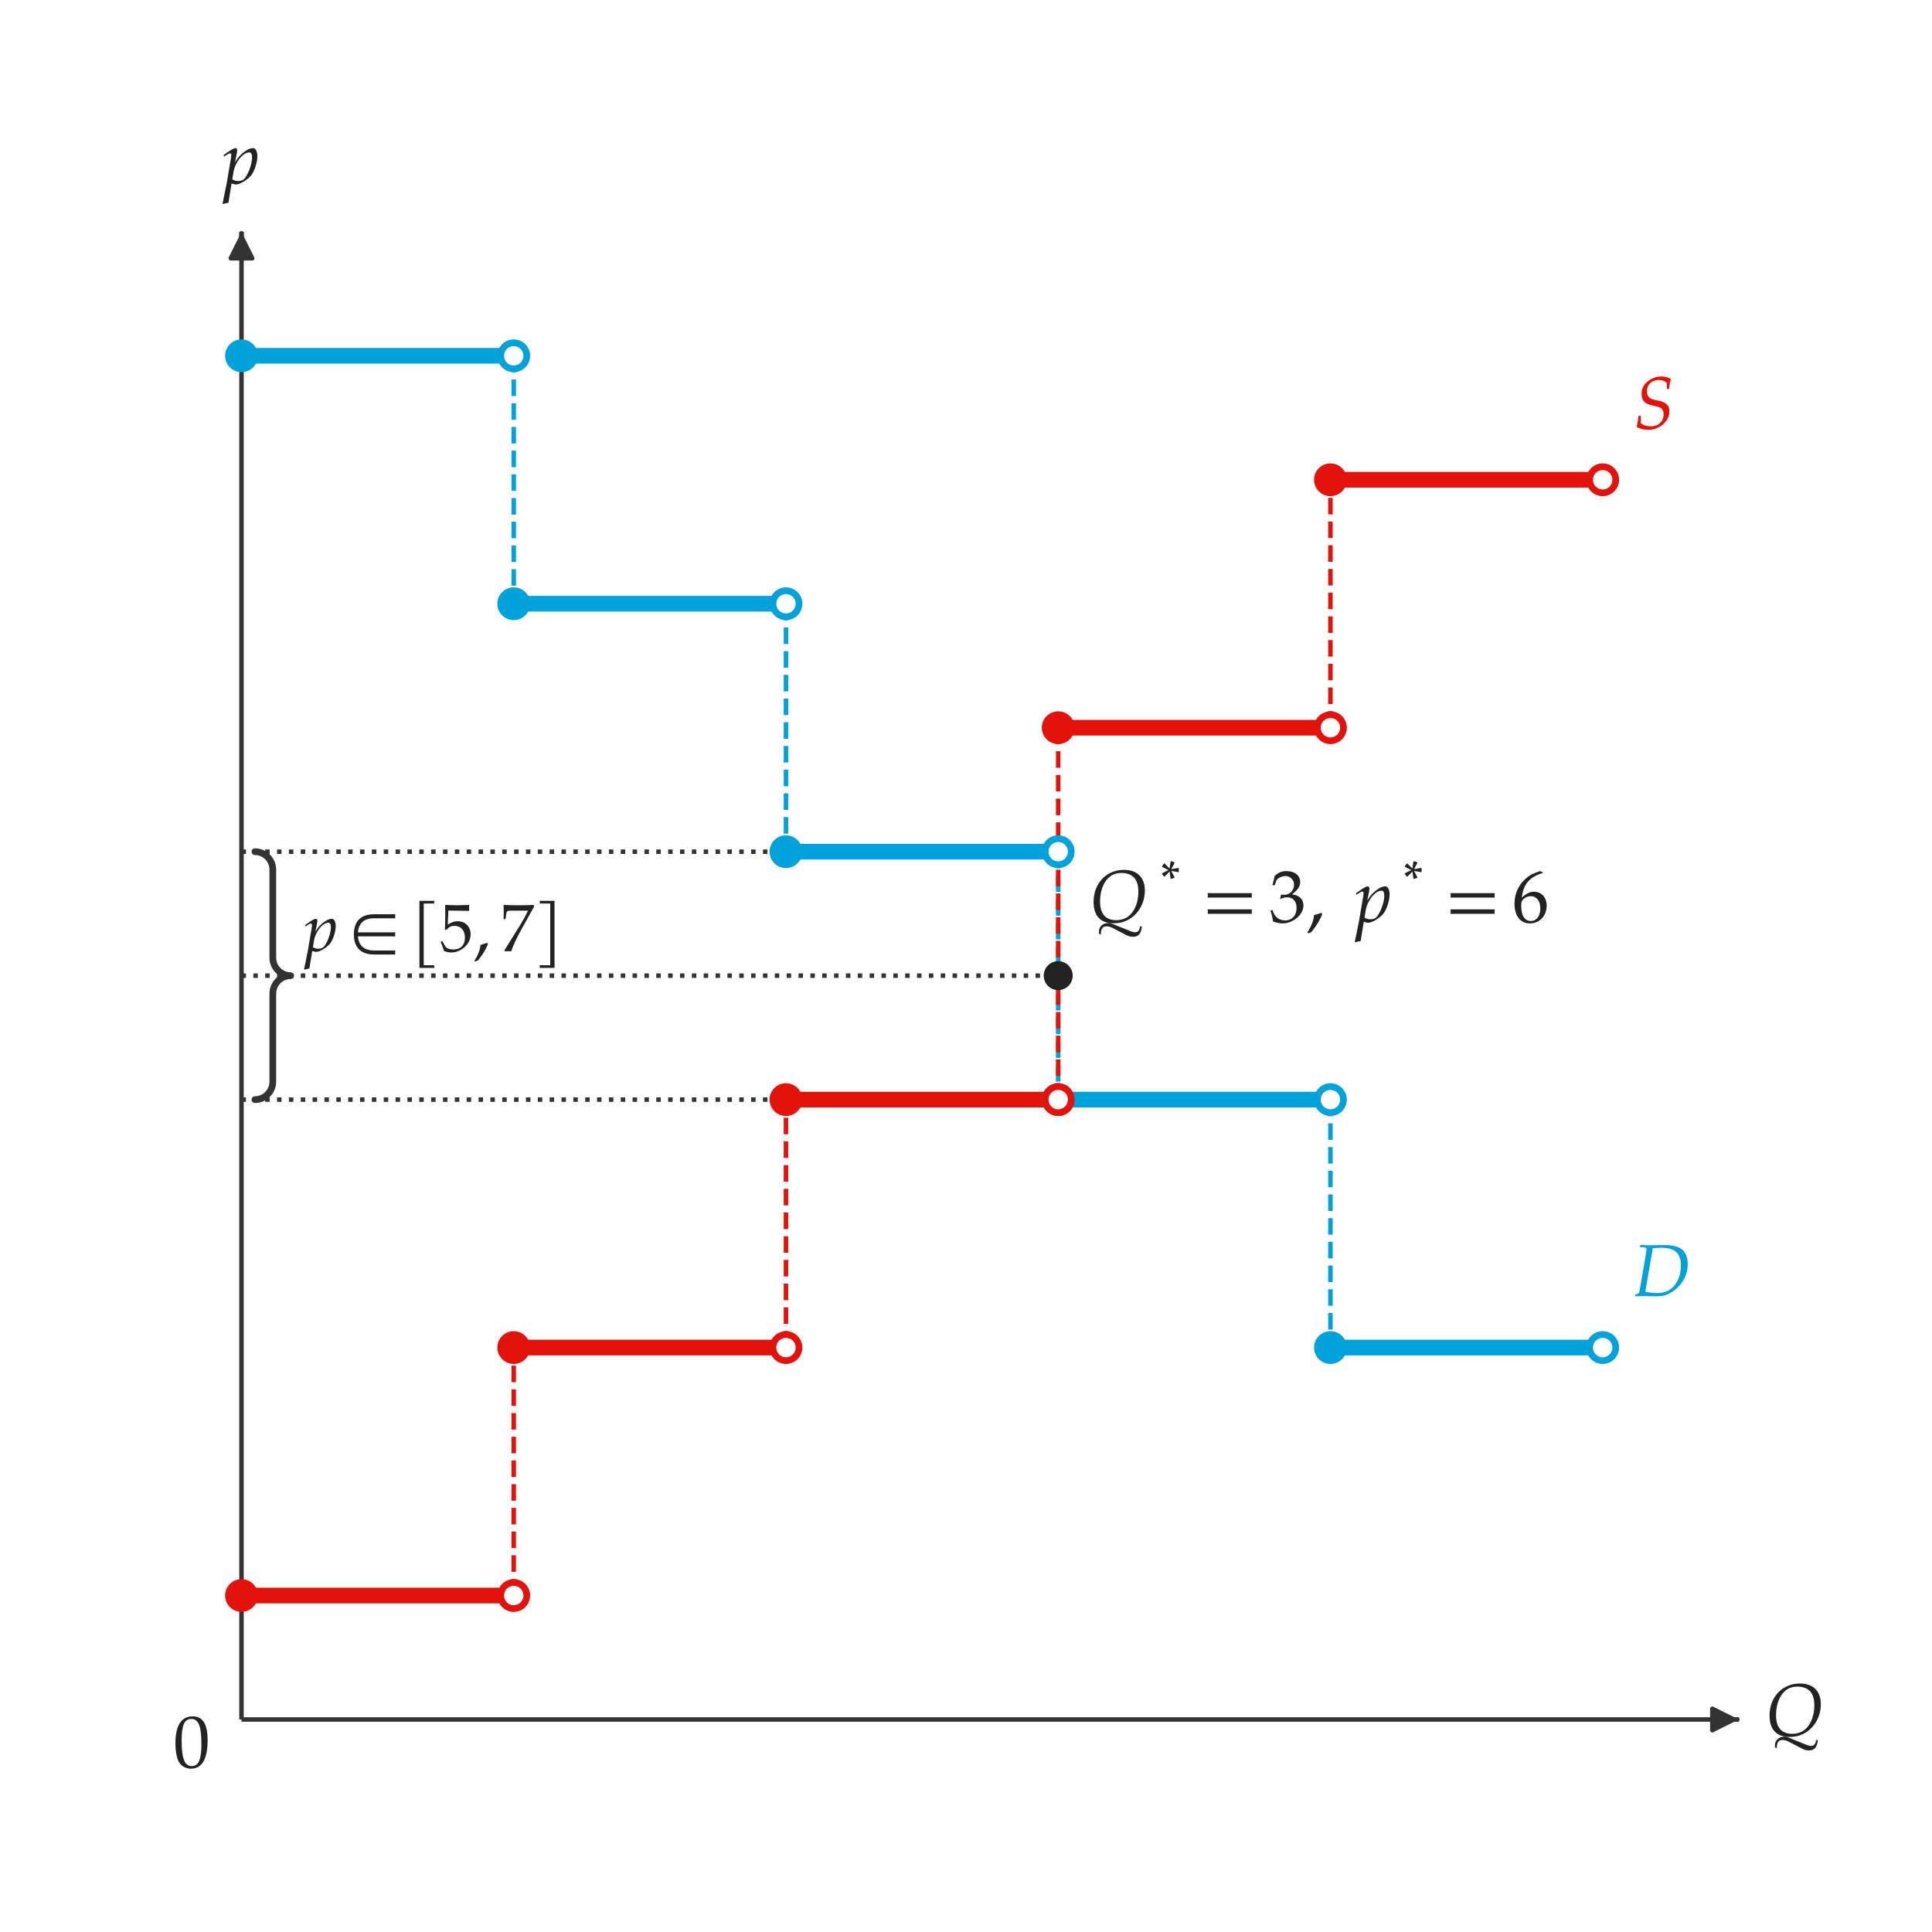
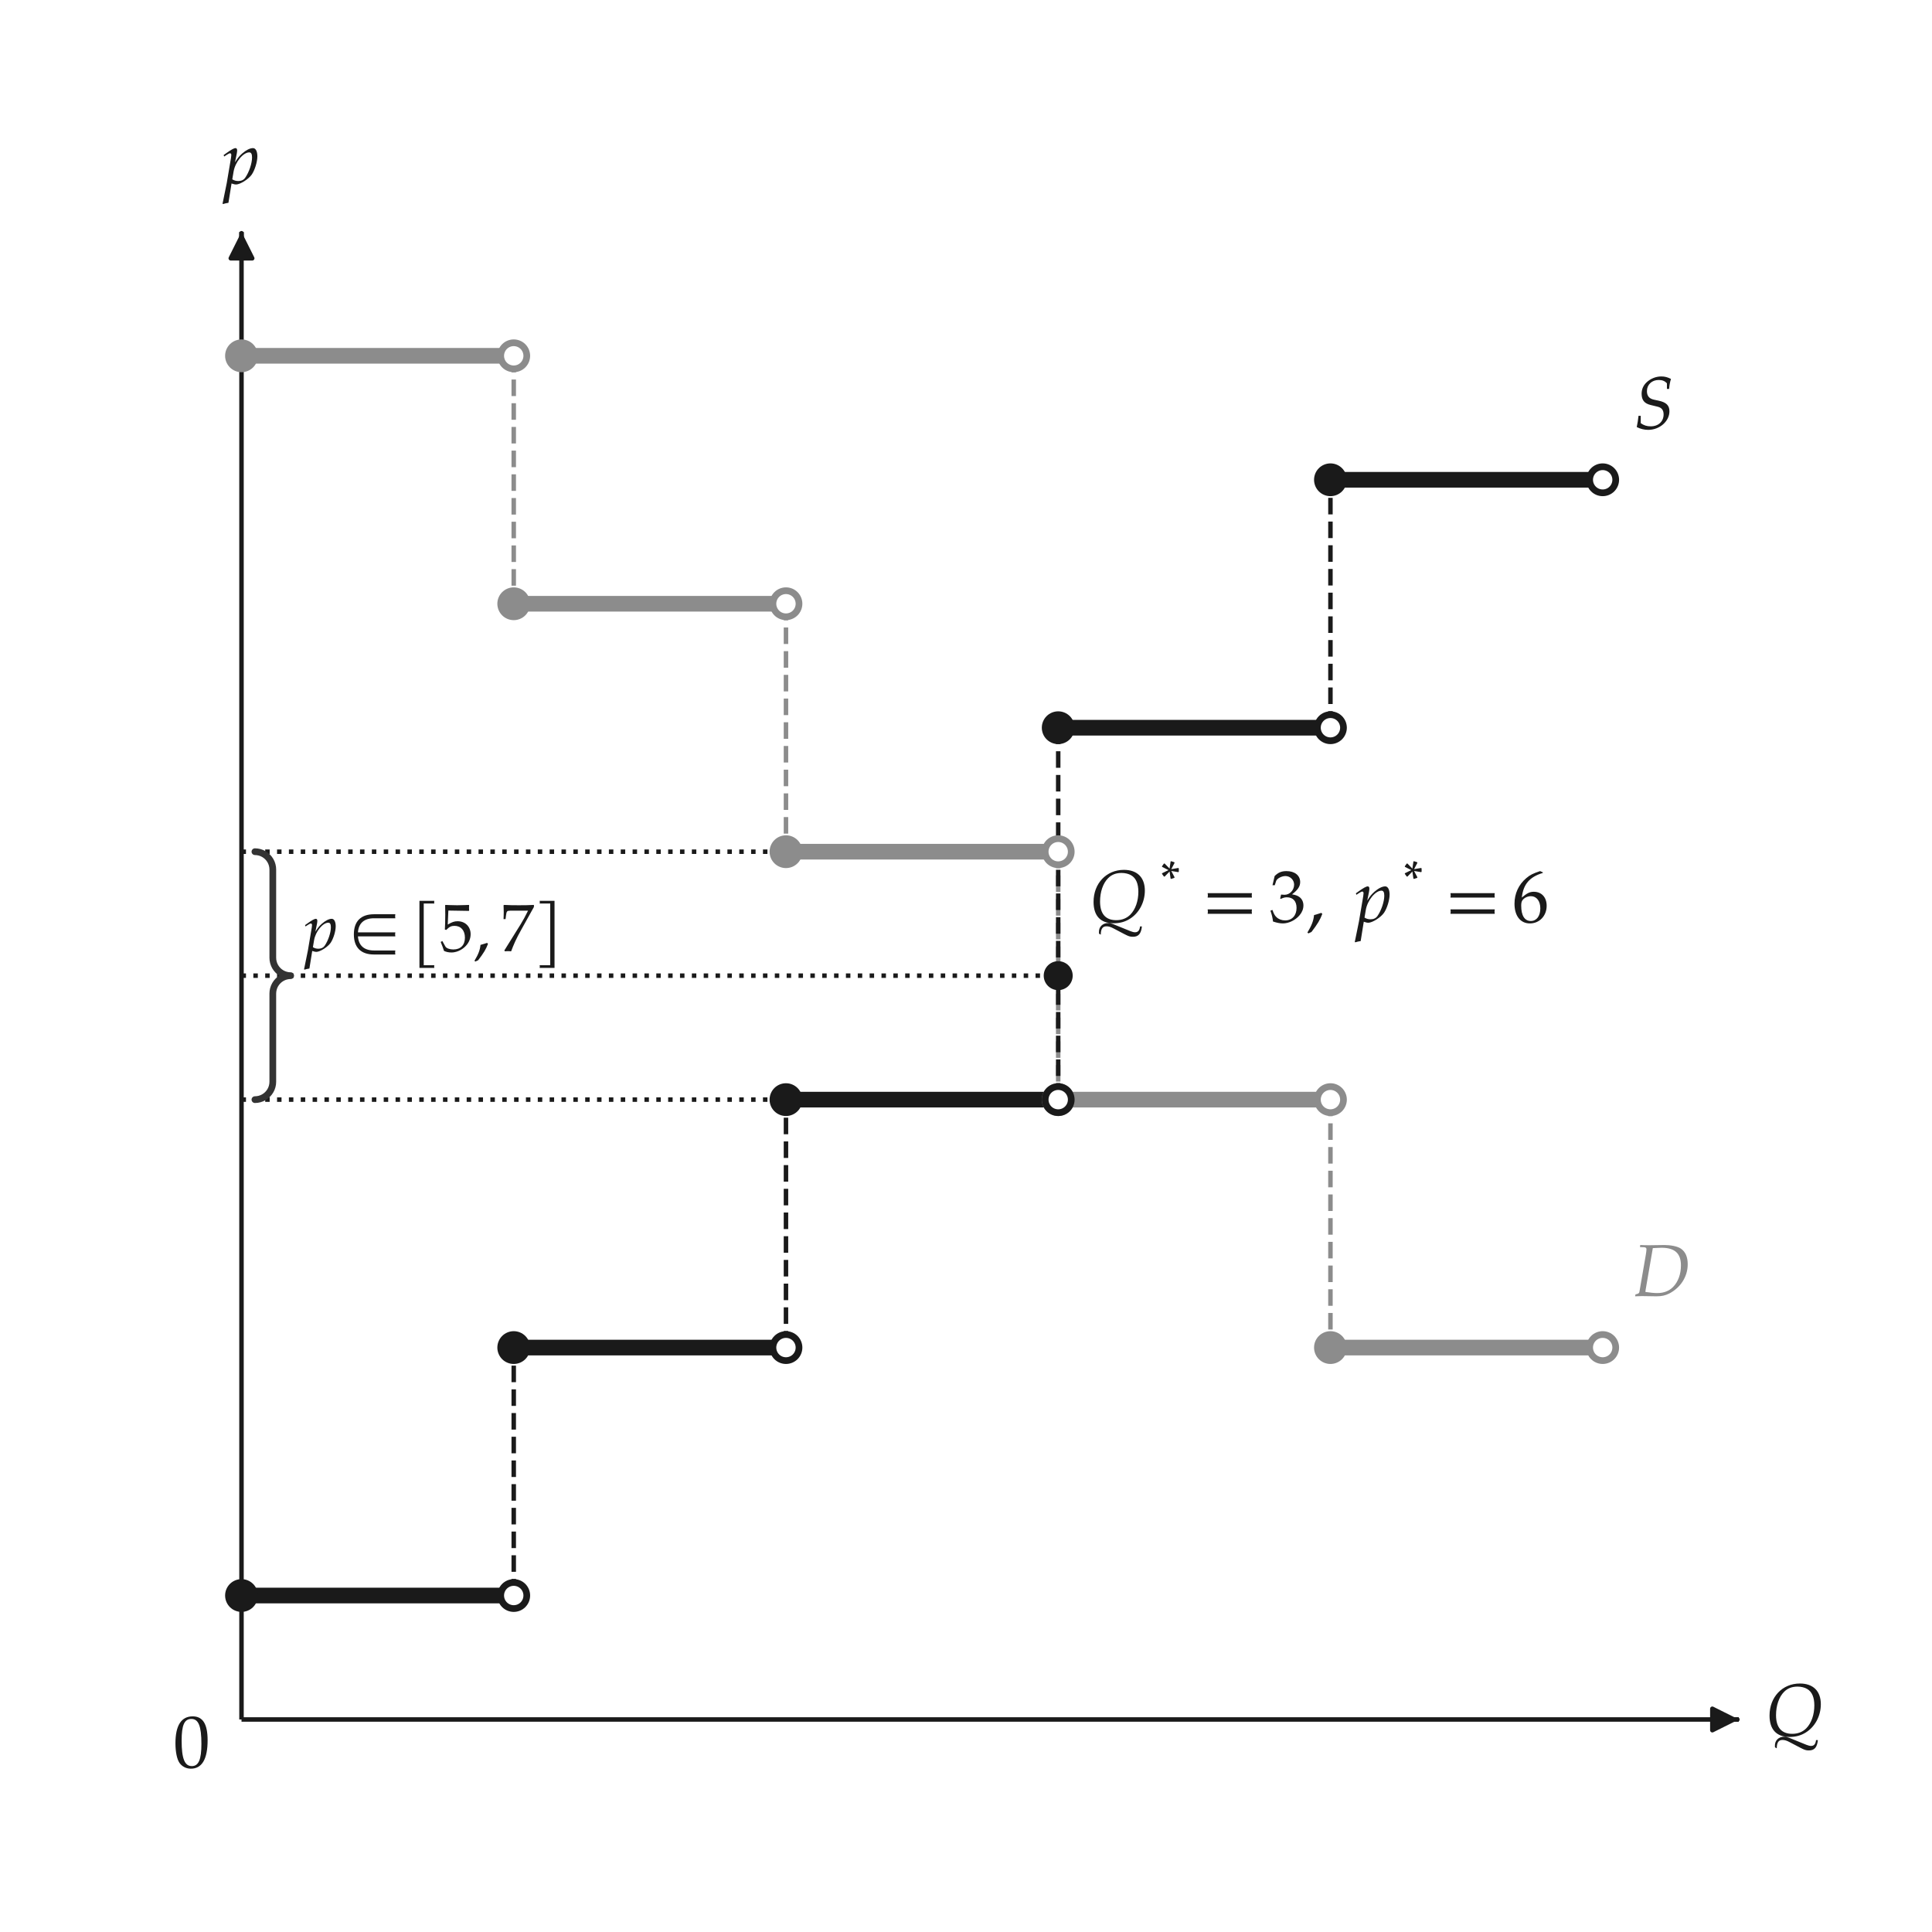
<svg xmlns="http://www.w3.org/2000/svg" xmlns:xlink="http://www.w3.org/1999/xlink" width="432pt" height="432pt" viewBox="0 0 432 432" version="1.1">
  <defs>
    <style type="text/css">*{stroke-linejoin: round; stroke-linecap: butt}</style>
  </defs>
  <g id="figure_1">
    <g id="patch_1">
      <path d="M 0 432  L 432 432  L 432 0  L 0 0  z " style="fill: #ffffff" />
    </g>
    <g id="axes_1">
      <g id="axes.x">
-         <path d="M 54 384.48  L 388.8 384.48  " style="fill: none; stroke: #333333; stroke-linejoin: miter" />
+         <path d="M 54 384.48  L 388.8 384.48  " style="fill: none; stroke: #1a1a1a; stroke-linejoin: miter" />
      </g>
      <g id="patch_2">
-         <path d="M 388.465 384.48  Q 388.633 384.48 387.682 384.48  " style="fill: none; stroke: #333333; stroke-linecap: round" />
-         <path d="M 382.882 382.08  L 387.682 384.48  L 382.882 386.88  z " style="fill: #333333; stroke: #333333; stroke-linecap: round" />
+         <path d="M 388.465 384.48  Q 388.633 384.48 387.682 384.48  " style="fill: none; stroke: #1a1a1a; stroke-linecap: round" />
+         <path d="M 382.882 382.08  L 387.682 384.48  L 382.882 386.88  z " style="fill: #1a1a1a; stroke: #1a1a1a; stroke-linecap: round" />
      </g>
      <g id="axes.y">
-         <path d="M 54 384.48  L 54 51.84  " style="fill: none; stroke: #333333; stroke-linejoin: miter" />
+         <path d="M 54 384.48  L 54 51.84  " style="fill: none; stroke: #1a1a1a; stroke-linejoin: miter" />
      </g>
      <g id="patch_3">
-         <path d="M 54 52.173  Q 54 52.006 54 52.958  " style="fill: none; stroke: #333333; stroke-linecap: round" />
-         <path d="M 51.6 57.758  L 54 52.958  L 56.4 57.758  z " style="fill: #333333; stroke: #333333; stroke-linecap: round" />
+         <path d="M 54 52.173  Q 54 52.006 54 52.958  " style="fill: none; stroke: #1a1a1a; stroke-linecap: round" />
+         <path d="M 51.6 57.758  L 54 52.958  L 56.4 57.758  z " style="fill: #1a1a1a; stroke: #1a1a1a; stroke-linecap: round" />
      </g>
      <g id="axes.y.label">
-         <g style="fill: #222222" transform="translate(49.875 41.2035) scale(0.165 -0.165)">
+         <g style="fill: #1a1a1a" transform="translate(49.875 41.2035) scale(0.165 -0.165)">
          <defs>
            <path id="TeXGyrePagella-Italic-51" d="M -45 -1728  L 0 -1766  C 134 -1722 262 -1690 467 -1658  L 736 19  L 794 0  C 960 -58 1056 -70 1126 -70  C 1485 -70 2221 397 2496 800  C 2758 1190 2976 1894 2976 2374  C 2976 2803 2829 3085 2598 3085  C 2330 3085 1997 2912 1658 2618  C 1402 2387 1267 2227 1037 1850  L 1190 2611  C 1210 2720 1222 2816 1222 2893  C 1222 3014 1171 3085 1082 3085  C 947 3085 704 2950 230 2611  L 51 2483  L 96 2355  L 301 2490  C 480 2605 550 2637 608 2637  C 672 2637 717 2579 717 2490  C 717 2438 704 2310 691 2246  L 320 51  L 6 -1491  L -45 -1728  z M 800 378  L 915 1056  C 1056 1875 1741 2714 2272 2714  C 2438 2714 2515 2573 2515 2278  C 2515 1760 2259 998 1920 512  C 1792 326 1587 230 1325 230  C 1126 230 966 275 800 378  z " transform="scale(0.015625)" />
          </defs>
          <use xlink:href="#TeXGyrePagella-Italic-51" transform="translate(0 0.796875)" />
        </g>
      </g>
      <g id="axes.x.label">
-         <g style="fill: #222222" transform="translate(394.8 388.1513) scale(0.165 -0.165)">
+         <g style="fill: #1a1a1a" transform="translate(394.8 388.1513) scale(0.165 -0.165)">
          <defs>
            <path id="TeXGyrePagella-Italic-32" d="M 339 1741  C 339 531 941 -115 2067 -115  C 2611 -115 3066 6 3482 269  C 4288 768 4787 1709 4787 2720  C 4787 3859 4122 4518 2970 4518  C 1453 4518 339 3347 339 1741  z M 806 -909  C 806 -909 806 -966 813 -1018  L 966 -1101  C 966 -608 1120 -378 1459 -378  C 1645 -378 1824 -429 2074 -563  L 3002 -1050  C 3386 -1248 3501 -1286 3757 -1286  C 4237 -1286 4467 -1011 4531 -390  L 4371 -390  C 4333 -736 4192 -896 3936 -896  C 3827 -896 3706 -864 3539 -800  L 2029 -186  C 1869 -122 1754 -96 1606 -96  C 1133 -96 781 -422 806 -909  z M 902 1773  C 902 2605 1158 3354 1600 3795  C 1901 4102 2285 4250 2771 4250  C 3078 4250 3392 4173 3603 4045  C 4019 3802 4224 3322 4224 2618  C 4224 1811 3968 1088 3533 640  C 3219 320 2803 154 2304 154  C 1382 154 902 704 902 1773  z " transform="scale(0.015625)" />
          </defs>
          <use xlink:href="#TeXGyrePagella-Italic-32" transform="translate(0 0.40625)" />
        </g>
      </g>
      <g id="axes.origin.label">
-         <g style="fill: #222222" transform="translate(38.75 395.1513) scale(0.165 -0.165)">
+         <g style="fill: #1a1a1a" transform="translate(38.75 395.1513) scale(0.165 -0.165)">
          <defs>
            <path id="TeXGyrePagella-Regular-11" d="M 186 2074  C 186 1325 320 678 544 365  C 768 51 1126 -128 1523 -128  C 2490 -128 2976 704 2976 2342  C 2976 3744 2560 4410 1683 4410  C 691 4410 186 3622 186 2074  z M 723 2304  C 723 3654 960 4186 1568 4186  C 2189 4186 2438 3558 2438 2022  C 2438 659 2195 96 1606 96  C 986 96 723 742 723 2304  z " transform="scale(0.015625)" />
          </defs>
          <use xlink:href="#TeXGyrePagella-Regular-11" />
        </g>
      </g>
      <g id="market.discrete.demand.connector.0">
-         <path d="M 114.873 79.56  L 114.873 135  " clip-path="url(#pa2a89e7cad)" style="fill: none; stroke-dasharray: 3.7,1.6; stroke-dashoffset: 0; stroke: #01a2d9; stroke-linejoin: miter" />
+         <path d="M 114.873 79.56  L 114.873 135  " clip-path="url(#pf959c85d18)" style="fill: none; stroke-dasharray: 3.7,1.6; stroke-dashoffset: 0; stroke: #8c8c8c; stroke-linejoin: miter" />
      </g>
      <g id="market.discrete.demand.connector.1">
-         <path d="M 175.745 135  L 175.745 190.44  " clip-path="url(#pa2a89e7cad)" style="fill: none; stroke-dasharray: 3.7,1.6; stroke-dashoffset: 0; stroke: #01a2d9; stroke-linejoin: miter" />
+         <path d="M 175.745 135  L 175.745 190.44  " clip-path="url(#pf959c85d18)" style="fill: none; stroke-dasharray: 3.7,1.6; stroke-dashoffset: 0; stroke: #8c8c8c; stroke-linejoin: miter" />
      </g>
      <g id="market.discrete.demand.connector.2">
-         <path d="M 236.618 190.44  L 236.618 245.88  " clip-path="url(#pa2a89e7cad)" style="fill: none; stroke-dasharray: 3.7,1.6; stroke-dashoffset: 0; stroke: #01a2d9; stroke-linejoin: miter" />
+         <path d="M 236.618 190.44  L 236.618 245.88  " clip-path="url(#pf959c85d18)" style="fill: none; stroke-dasharray: 3.7,1.6; stroke-dashoffset: 0; stroke: #8c8c8c; stroke-linejoin: miter" />
      </g>
      <g id="market.discrete.demand.connector.3">
-         <path d="M 297.491 245.88  L 297.491 301.32  " clip-path="url(#pa2a89e7cad)" style="fill: none; stroke-dasharray: 3.7,1.6; stroke-dashoffset: 0; stroke: #01a2d9; stroke-linejoin: miter" />
+         <path d="M 297.491 245.88  L 297.491 301.32  " clip-path="url(#pf959c85d18)" style="fill: none; stroke-dasharray: 3.7,1.6; stroke-dashoffset: 0; stroke: #8c8c8c; stroke-linejoin: miter" />
      </g>
      <g id="market.discrete.supply.connector.0">
-         <path d="M 114.873 356.76  L 114.873 301.32  " clip-path="url(#pa2a89e7cad)" style="fill: none; stroke-dasharray: 3.7,1.6; stroke-dashoffset: 0; stroke: #e3120b; stroke-linejoin: miter" />
+         <path d="M 114.873 356.76  L 114.873 301.32  " clip-path="url(#pf959c85d18)" style="fill: none; stroke-dasharray: 3.7,1.6; stroke-dashoffset: 0; stroke: #1a1a1a; stroke-linejoin: miter" />
      </g>
      <g id="market.discrete.supply.connector.1">
-         <path d="M 175.745 301.32  L 175.745 245.88  " clip-path="url(#pa2a89e7cad)" style="fill: none; stroke-dasharray: 3.7,1.6; stroke-dashoffset: 0; stroke: #e3120b; stroke-linejoin: miter" />
+         <path d="M 175.745 301.32  L 175.745 245.88  " clip-path="url(#pf959c85d18)" style="fill: none; stroke-dasharray: 3.7,1.6; stroke-dashoffset: 0; stroke: #1a1a1a; stroke-linejoin: miter" />
      </g>
      <g id="market.discrete.supply.connector.2">
-         <path d="M 236.618 245.88  L 236.618 162.72  " clip-path="url(#pa2a89e7cad)" style="fill: none; stroke-dasharray: 3.7,1.6; stroke-dashoffset: 0; stroke: #e3120b; stroke-linejoin: miter" />
+         <path d="M 236.618 245.88  L 236.618 162.72  " clip-path="url(#pf959c85d18)" style="fill: none; stroke-dasharray: 3.7,1.6; stroke-dashoffset: 0; stroke: #1a1a1a; stroke-linejoin: miter" />
      </g>
      <g id="market.discrete.supply.connector.3">
-         <path d="M 297.491 162.72  L 297.491 107.28  " clip-path="url(#pa2a89e7cad)" style="fill: none; stroke-dasharray: 3.7,1.6; stroke-dashoffset: 0; stroke: #e3120b; stroke-linejoin: miter" />
+         <path d="M 297.491 162.72  L 297.491 107.28  " clip-path="url(#pf959c85d18)" style="fill: none; stroke-dasharray: 3.7,1.6; stroke-dashoffset: 0; stroke: #1a1a1a; stroke-linejoin: miter" />
      </g>
      <g id="market.discrete.equilibrium.price_interval.lower">
-         <path d="M 54 245.88  L 236.618 245.88  " clip-path="url(#pa2a89e7cad)" style="fill: none; stroke-dasharray: 1,1.65; stroke-dashoffset: 0; stroke: #333333; stroke-linejoin: miter" />
+         <path d="M 54 245.88  L 236.618 245.88  " clip-path="url(#pf959c85d18)" style="fill: none; stroke-dasharray: 1,1.65; stroke-dashoffset: 0; stroke: #1a1a1a; stroke-linejoin: miter" />
      </g>
      <g id="market.discrete.equilibrium.price_interval.upper">
-         <path d="M 54 190.44  L 236.618 190.44  " clip-path="url(#pa2a89e7cad)" style="fill: none; stroke-dasharray: 1,1.65; stroke-dashoffset: 0; stroke: #333333; stroke-linejoin: miter" />
+         <path d="M 54 190.44  L 236.618 190.44  " clip-path="url(#pf959c85d18)" style="fill: none; stroke-dasharray: 1,1.65; stroke-dashoffset: 0; stroke: #1a1a1a; stroke-linejoin: miter" />
      </g>
      <g id="market.discrete.demand.step.0">
-         <path d="M 54 79.56  L 114.873 79.56  " clip-path="url(#pa2a89e7cad)" style="fill: none; stroke: #01a2d9; stroke-width: 3.5; stroke-linejoin: miter" />
+         <path d="M 54 79.56  L 114.873 79.56  " clip-path="url(#pf959c85d18)" style="fill: none; stroke: #8c8c8c; stroke-width: 3.5; stroke-linejoin: miter" />
      </g>
      <g id="market.discrete.demand.step.1">
-         <path d="M 114.873 135  L 175.745 135  " clip-path="url(#pa2a89e7cad)" style="fill: none; stroke: #01a2d9; stroke-width: 3.5; stroke-linejoin: miter" />
+         <path d="M 114.873 135  L 175.745 135  " clip-path="url(#pf959c85d18)" style="fill: none; stroke: #8c8c8c; stroke-width: 3.5; stroke-linejoin: miter" />
      </g>
      <g id="market.discrete.demand.step.2">
-         <path d="M 175.745 190.44  L 236.618 190.44  " clip-path="url(#pa2a89e7cad)" style="fill: none; stroke: #01a2d9; stroke-width: 3.5; stroke-linejoin: miter" />
+         <path d="M 175.745 190.44  L 236.618 190.44  " clip-path="url(#pf959c85d18)" style="fill: none; stroke: #8c8c8c; stroke-width: 3.5; stroke-linejoin: miter" />
      </g>
      <g id="market.discrete.demand.step.3">
-         <path d="M 236.618 245.88  L 297.491 245.88  " clip-path="url(#pa2a89e7cad)" style="fill: none; stroke: #01a2d9; stroke-width: 3.5; stroke-linejoin: miter" />
+         <path d="M 236.618 245.88  L 297.491 245.88  " clip-path="url(#pf959c85d18)" style="fill: none; stroke: #8c8c8c; stroke-width: 3.5; stroke-linejoin: miter" />
      </g>
      <g id="market.discrete.demand.step.4">
-         <path d="M 297.491 301.32  L 358.364 301.32  " clip-path="url(#pa2a89e7cad)" style="fill: none; stroke: #01a2d9; stroke-width: 3.5; stroke-linejoin: miter" />
+         <path d="M 297.491 301.32  L 358.364 301.32  " clip-path="url(#pf959c85d18)" style="fill: none; stroke: #8c8c8c; stroke-width: 3.5; stroke-linejoin: miter" />
      </g>
      <g id="market.discrete.supply.step.0">
-         <path d="M 54 356.76  L 114.873 356.76  " clip-path="url(#pa2a89e7cad)" style="fill: none; stroke: #e3120b; stroke-width: 3.5; stroke-linejoin: miter" />
+         <path d="M 54 356.76  L 114.873 356.76  " clip-path="url(#pf959c85d18)" style="fill: none; stroke: #1a1a1a; stroke-width: 3.5; stroke-linejoin: miter" />
      </g>
      <g id="market.discrete.supply.step.1">
-         <path d="M 114.873 301.32  L 175.745 301.32  " clip-path="url(#pa2a89e7cad)" style="fill: none; stroke: #e3120b; stroke-width: 3.5; stroke-linejoin: miter" />
+         <path d="M 114.873 301.32  L 175.745 301.32  " clip-path="url(#pf959c85d18)" style="fill: none; stroke: #1a1a1a; stroke-width: 3.5; stroke-linejoin: miter" />
      </g>
      <g id="market.discrete.supply.step.2">
-         <path d="M 175.745 245.88  L 236.618 245.88  " clip-path="url(#pa2a89e7cad)" style="fill: none; stroke: #e3120b; stroke-width: 3.5; stroke-linejoin: miter" />
+         <path d="M 175.745 245.88  L 236.618 245.88  " clip-path="url(#pf959c85d18)" style="fill: none; stroke: #1a1a1a; stroke-width: 3.5; stroke-linejoin: miter" />
      </g>
      <g id="market.discrete.supply.step.3">
-         <path d="M 236.618 162.72  L 297.491 162.72  " clip-path="url(#pa2a89e7cad)" style="fill: none; stroke: #e3120b; stroke-width: 3.5; stroke-linejoin: miter" />
+         <path d="M 236.618 162.72  L 297.491 162.72  " clip-path="url(#pf959c85d18)" style="fill: none; stroke: #1a1a1a; stroke-width: 3.5; stroke-linejoin: miter" />
      </g>
      <g id="market.discrete.supply.step.4">
-         <path d="M 297.491 107.28  L 358.364 107.28  " clip-path="url(#pa2a89e7cad)" style="fill: none; stroke: #e3120b; stroke-width: 3.5; stroke-linejoin: miter" />
+         <path d="M 297.491 107.28  L 358.364 107.28  " clip-path="url(#pf959c85d18)" style="fill: none; stroke: #1a1a1a; stroke-width: 3.5; stroke-linejoin: miter" />
      </g>
      <g id="market.discrete.equilibrium.price">
-         <path d="M 54 218.16  L 236.618 218.16  " clip-path="url(#pa2a89e7cad)" style="fill: none; stroke-dasharray: 1,1.65; stroke-dashoffset: 0; stroke: #333333; stroke-linejoin: miter" />
+         <path d="M 54 218.16  L 236.618 218.16  " clip-path="url(#pf959c85d18)" style="fill: none; stroke-dasharray: 1,1.65; stroke-dashoffset: 0; stroke: #1a1a1a; stroke-linejoin: miter" />
      </g>
      <g id="market.discrete.demand.closed">
        <defs>
-           <path id="m4622d04eaa" d="M 0 2.915  C 0.773 2.915 1.515 2.608 2.062 2.062  C 2.608 1.515 2.915 0.773 2.915 0  C 2.915 -0.773 2.608 -1.515 2.062 -2.062  C 1.515 -2.608 0.773 -2.915 0 -2.915  C -0.773 -2.915 -1.515 -2.608 -2.062 -2.062  C -2.608 -1.515 -2.915 -0.773 -2.915 0  C -2.915 0.773 -2.608 1.515 -2.062 2.062  C -1.515 2.608 -0.773 2.915 0 2.915  z " style="stroke: #01a2d9; stroke-width: 1.5" />
-         </defs>
-         <g>
-           <use xlink:href="#m4622d04eaa" x="54" y="79.56" style="fill: #01a2d9; stroke: #01a2d9; stroke-width: 1.5" />
-           <use xlink:href="#m4622d04eaa" x="114.873" y="135" style="fill: #01a2d9; stroke: #01a2d9; stroke-width: 1.5" />
-           <use xlink:href="#m4622d04eaa" x="175.745" y="190.44" style="fill: #01a2d9; stroke: #01a2d9; stroke-width: 1.5" />
-           <use xlink:href="#m4622d04eaa" x="236.618" y="245.88" style="fill: #01a2d9; stroke: #01a2d9; stroke-width: 1.5" />
-           <use xlink:href="#m4622d04eaa" x="297.491" y="301.32" style="fill: #01a2d9; stroke: #01a2d9; stroke-width: 1.5" />
+           <path id="m83e1947058" d="M 0 2.915  C 0.773 2.915 1.515 2.608 2.062 2.062  C 2.608 1.515 2.915 0.773 2.915 0  C 2.915 -0.773 2.608 -1.515 2.062 -2.062  C 1.515 -2.608 0.773 -2.915 0 -2.915  C -0.773 -2.915 -1.515 -2.608 -2.062 -2.062  C -2.608 -1.515 -2.915 -0.773 -2.915 0  C -2.915 0.773 -2.608 1.515 -2.062 2.062  C -1.515 2.608 -0.773 2.915 0 2.915  z " style="stroke: #8c8c8c; stroke-width: 1.5" />
+         </defs>
+         <g>
+           <use xlink:href="#m83e1947058" x="54" y="79.56" style="fill: #8c8c8c; stroke: #8c8c8c; stroke-width: 1.5" />
+           <use xlink:href="#m83e1947058" x="114.873" y="135" style="fill: #8c8c8c; stroke: #8c8c8c; stroke-width: 1.5" />
+           <use xlink:href="#m83e1947058" x="175.745" y="190.44" style="fill: #8c8c8c; stroke: #8c8c8c; stroke-width: 1.5" />
+           <use xlink:href="#m83e1947058" x="236.618" y="245.88" style="fill: #8c8c8c; stroke: #8c8c8c; stroke-width: 1.5" />
+           <use xlink:href="#m83e1947058" x="297.491" y="301.32" style="fill: #8c8c8c; stroke: #8c8c8c; stroke-width: 1.5" />
        </g>
      </g>
      <g id="market.discrete.demand.open">
        <defs>
-           <path id="m33b6bfb9d0" d="M 0 2.915  C 0.773 2.915 1.515 2.608 2.062 2.062  C 2.608 1.515 2.915 0.773 2.915 0  C 2.915 -0.773 2.608 -1.515 2.062 -2.062  C 1.515 -2.608 0.773 -2.915 0 -2.915  C -0.773 -2.915 -1.515 -2.608 -2.062 -2.062  C -2.608 -1.515 -2.915 -0.773 -2.915 0  C -2.915 0.773 -2.608 1.515 -2.062 2.062  C -1.515 2.608 -0.773 2.915 0 2.915  z " style="stroke: #01a2d9; stroke-width: 1.5" />
-         </defs>
-         <g>
-           <use xlink:href="#m33b6bfb9d0" x="114.873" y="79.56" style="fill: #ffffff; stroke: #01a2d9; stroke-width: 1.5" />
-           <use xlink:href="#m33b6bfb9d0" x="175.745" y="135" style="fill: #ffffff; stroke: #01a2d9; stroke-width: 1.5" />
-           <use xlink:href="#m33b6bfb9d0" x="236.618" y="190.44" style="fill: #ffffff; stroke: #01a2d9; stroke-width: 1.5" />
-           <use xlink:href="#m33b6bfb9d0" x="297.491" y="245.88" style="fill: #ffffff; stroke: #01a2d9; stroke-width: 1.5" />
-           <use xlink:href="#m33b6bfb9d0" x="358.364" y="301.32" style="fill: #ffffff; stroke: #01a2d9; stroke-width: 1.5" />
+           <path id="mea0ad00e8d" d="M 0 2.915  C 0.773 2.915 1.515 2.608 2.062 2.062  C 2.608 1.515 2.915 0.773 2.915 0  C 2.915 -0.773 2.608 -1.515 2.062 -2.062  C 1.515 -2.608 0.773 -2.915 0 -2.915  C -0.773 -2.915 -1.515 -2.608 -2.062 -2.062  C -2.608 -1.515 -2.915 -0.773 -2.915 0  C -2.915 0.773 -2.608 1.515 -2.062 2.062  C -1.515 2.608 -0.773 2.915 0 2.915  z " style="stroke: #8c8c8c; stroke-width: 1.5" />
+         </defs>
+         <g>
+           <use xlink:href="#mea0ad00e8d" x="114.873" y="79.56" style="fill: #ffffff; stroke: #8c8c8c; stroke-width: 1.5" />
+           <use xlink:href="#mea0ad00e8d" x="175.745" y="135" style="fill: #ffffff; stroke: #8c8c8c; stroke-width: 1.5" />
+           <use xlink:href="#mea0ad00e8d" x="236.618" y="190.44" style="fill: #ffffff; stroke: #8c8c8c; stroke-width: 1.5" />
+           <use xlink:href="#mea0ad00e8d" x="297.491" y="245.88" style="fill: #ffffff; stroke: #8c8c8c; stroke-width: 1.5" />
+           <use xlink:href="#mea0ad00e8d" x="358.364" y="301.32" style="fill: #ffffff; stroke: #8c8c8c; stroke-width: 1.5" />
        </g>
      </g>
      <g id="market.discrete.supply.closed">
        <defs>
-           <path id="m64034be6fd" d="M 0 2.915  C 0.773 2.915 1.515 2.608 2.062 2.062  C 2.608 1.515 2.915 0.773 2.915 0  C 2.915 -0.773 2.608 -1.515 2.062 -2.062  C 1.515 -2.608 0.773 -2.915 0 -2.915  C -0.773 -2.915 -1.515 -2.608 -2.062 -2.062  C -2.608 -1.515 -2.915 -0.773 -2.915 0  C -2.915 0.773 -2.608 1.515 -2.062 2.062  C -1.515 2.608 -0.773 2.915 0 2.915  z " style="stroke: #e3120b; stroke-width: 1.5" />
-         </defs>
-         <g>
-           <use xlink:href="#m64034be6fd" x="54" y="356.76" style="fill: #e3120b; stroke: #e3120b; stroke-width: 1.5" />
-           <use xlink:href="#m64034be6fd" x="114.873" y="301.32" style="fill: #e3120b; stroke: #e3120b; stroke-width: 1.5" />
-           <use xlink:href="#m64034be6fd" x="175.745" y="245.88" style="fill: #e3120b; stroke: #e3120b; stroke-width: 1.5" />
-           <use xlink:href="#m64034be6fd" x="236.618" y="162.72" style="fill: #e3120b; stroke: #e3120b; stroke-width: 1.5" />
-           <use xlink:href="#m64034be6fd" x="297.491" y="107.28" style="fill: #e3120b; stroke: #e3120b; stroke-width: 1.5" />
+           <path id="mbedffe8159" d="M 0 2.915  C 0.773 2.915 1.515 2.608 2.062 2.062  C 2.608 1.515 2.915 0.773 2.915 0  C 2.915 -0.773 2.608 -1.515 2.062 -2.062  C 1.515 -2.608 0.773 -2.915 0 -2.915  C -0.773 -2.915 -1.515 -2.608 -2.062 -2.062  C -2.608 -1.515 -2.915 -0.773 -2.915 0  C -2.915 0.773 -2.608 1.515 -2.062 2.062  C -1.515 2.608 -0.773 2.915 0 2.915  z " style="stroke: #1a1a1a; stroke-width: 1.5" />
+         </defs>
+         <g>
+           <use xlink:href="#mbedffe8159" x="54" y="356.76" style="fill: #1a1a1a; stroke: #1a1a1a; stroke-width: 1.5" />
+           <use xlink:href="#mbedffe8159" x="114.873" y="301.32" style="fill: #1a1a1a; stroke: #1a1a1a; stroke-width: 1.5" />
+           <use xlink:href="#mbedffe8159" x="175.745" y="245.88" style="fill: #1a1a1a; stroke: #1a1a1a; stroke-width: 1.5" />
+           <use xlink:href="#mbedffe8159" x="236.618" y="162.72" style="fill: #1a1a1a; stroke: #1a1a1a; stroke-width: 1.5" />
+           <use xlink:href="#mbedffe8159" x="297.491" y="107.28" style="fill: #1a1a1a; stroke: #1a1a1a; stroke-width: 1.5" />
        </g>
      </g>
      <g id="market.discrete.supply.open">
        <defs>
-           <path id="m3299d2d5d2" d="M 0 2.915  C 0.773 2.915 1.515 2.608 2.062 2.062  C 2.608 1.515 2.915 0.773 2.915 0  C 2.915 -0.773 2.608 -1.515 2.062 -2.062  C 1.515 -2.608 0.773 -2.915 0 -2.915  C -0.773 -2.915 -1.515 -2.608 -2.062 -2.062  C -2.608 -1.515 -2.915 -0.773 -2.915 0  C -2.915 0.773 -2.608 1.515 -2.062 2.062  C -1.515 2.608 -0.773 2.915 0 2.915  z " style="stroke: #e3120b; stroke-width: 1.5" />
-         </defs>
-         <g>
-           <use xlink:href="#m3299d2d5d2" x="114.873" y="356.76" style="fill: #ffffff; stroke: #e3120b; stroke-width: 1.5" />
-           <use xlink:href="#m3299d2d5d2" x="175.745" y="301.32" style="fill: #ffffff; stroke: #e3120b; stroke-width: 1.5" />
-           <use xlink:href="#m3299d2d5d2" x="236.618" y="245.88" style="fill: #ffffff; stroke: #e3120b; stroke-width: 1.5" />
-           <use xlink:href="#m3299d2d5d2" x="297.491" y="162.72" style="fill: #ffffff; stroke: #e3120b; stroke-width: 1.5" />
-           <use xlink:href="#m3299d2d5d2" x="358.364" y="107.28" style="fill: #ffffff; stroke: #e3120b; stroke-width: 1.5" />
+           <path id="m3447da4b2b" d="M 0 2.915  C 0.773 2.915 1.515 2.608 2.062 2.062  C 2.608 1.515 2.915 0.773 2.915 0  C 2.915 -0.773 2.608 -1.515 2.062 -2.062  C 1.515 -2.608 0.773 -2.915 0 -2.915  C -0.773 -2.915 -1.515 -2.608 -2.062 -2.062  C -2.608 -1.515 -2.915 -0.773 -2.915 0  C -2.915 0.773 -2.608 1.515 -2.062 2.062  C -1.515 2.608 -0.773 2.915 0 2.915  z " style="stroke: #1a1a1a; stroke-width: 1.5" />
+         </defs>
+         <g>
+           <use xlink:href="#m3447da4b2b" x="114.873" y="356.76" style="fill: #ffffff; stroke: #1a1a1a; stroke-width: 1.5" />
+           <use xlink:href="#m3447da4b2b" x="175.745" y="301.32" style="fill: #ffffff; stroke: #1a1a1a; stroke-width: 1.5" />
+           <use xlink:href="#m3447da4b2b" x="236.618" y="245.88" style="fill: #ffffff; stroke: #1a1a1a; stroke-width: 1.5" />
+           <use xlink:href="#m3447da4b2b" x="297.491" y="162.72" style="fill: #ffffff; stroke: #1a1a1a; stroke-width: 1.5" />
+           <use xlink:href="#m3447da4b2b" x="358.364" y="107.28" style="fill: #ffffff; stroke: #1a1a1a; stroke-width: 1.5" />
        </g>
      </g>
      <g id="market.discrete.equilibrium.price_interval.label">
        <path d="M 57 245.88  L 57.522 245.846  L 58.035 245.744  L 58.531 245.576  L 59 245.344  L 59.435 245.053  L 59.828 244.708  L 60.173 244.315  L 60.464 243.88  L 60.696 243.411  L 60.864 242.915  L 60.966 242.402  L 61 241.88  L 61 222.16  L 61.034 221.638  L 61.136 221.125  L 61.304 220.629  L 61.536 220.16  L 61.827 219.725  L 62.172 219.332  L 62.565 218.987  L 63 218.696  L 63.469 218.464  L 63.965 218.296  L 64.478 218.194  L 65 218.16  L 64.478 218.126  L 63.965 218.024  L 63.469 217.856  L 63 217.624  L 62.565 217.333  L 62.172 216.988  L 61.827 216.595  L 61.536 216.16  L 61.304 215.691  L 61.136 215.195  L 61.034 214.682  L 61 214.16  L 61 194.44  L 60.966 193.918  L 60.864 193.405  L 60.696 192.909  L 60.464 192.44  L 60.173 192.005  L 59.828 191.612  L 59.435 191.267  L 59 190.976  L 58.531 190.744  L 58.035 190.576  L 57.522 190.474  L 57 190.44  " style="fill: none; stroke: #333333; stroke-width: 1.5; stroke-linecap: round" />
      </g>
      <g id="market.discrete.equilibrium.price_interval.label.label">
-         <g style="fill: #222222" transform="translate(68.09 212.6775) scale(0.15 -0.15)">
+         <g style="fill: #1a1a1a" transform="translate(68.09 212.6775) scale(0.15 -0.15)">
          <defs>
            <path id="TeXGyrePagella-Regular-5a6" d="M 512 1600  C 512 352 1184 -320 2432 -320  L 4467 -320  C 4454 -256 4448 -192 4448 -128  C 4448 -64 4454 0 4467 64  L 2432 64  C 1498 64 966 531 902 1408  L 4467 1408  C 4454 1472 4448 1536 4448 1600  C 4448 1664 4454 1728 4467 1792  L 902 1792  C 966 2669 1498 3136 2432 3136  L 4467 3136  C 4454 3200 4448 3264 4448 3328  C 4448 3392 4454 3456 4467 3520  L 2432 3520  C 1184 3520 512 2848 512 1600  z " transform="scale(0.015625)" />
            <path id="TeXGyrePagella-Regular-3c" d="M 794 -1600  L 2214 -1600  C 2202 -1562 2195 -1517 2195 -1472  C 2195 -1427 2202 -1382 2214 -1344  L 1203 -1344  L 1203 4544  L 2214 4544  C 2202 4582 2195 4627 2195 4672  C 2195 4717 2202 4762 2214 4800  L 794 4800  L 794 -1600  z " transform="scale(0.015625)" />
            <path id="TeXGyrePagella-Regular-16" d="M 83 877  C 230 512 307 307 397 26  C 576 -70 832 -128 1107 -128  C 1536 -128 1990 58 2342 365  C 2733 710 2938 1146 2938 1619  C 2938 2342 2419 2854 1690 2854  C 1382 2854 1152 2771 755 2534  L 813 3872  L 2765 3840  L 2797 3872  C 2784 3987 2784 4026 2784 4122  C 2784 4224 2784 4262 2797 4378  C 2797 4378 2765 4410 2765 4410  C 2765 4410 2086 4378 1651 4378  C 1216 4378 538 4410 538 4410  C 538 4410 506 4378 506 4378  L 518 3501  C 518 2938 499 2342 480 2061  L 608 2022  C 909 2323 1082 2413 1395 2413  C 2010 2413 2394 1978 2394 1286  C 2394 576 1984 160 1286 160  C 941 160 621 275 531 442  L 237 966  L 83 877  z " transform="scale(0.015625)" />
            <path id="TeXGyrePagella-Regular-d" d="M 102 -922  L 192 -992  L 454 -870  C 973 -198 1216 205 1395 698  L 1306 787  C 1133 730 1018 691 678 595  C 634 109 474 -307 102 -922  z " transform="scale(0.015625)" />
            <path id="TeXGyrePagella-Regular-18" d="M 282 3053  L 474 3053  L 518 3411  C 570 3808 614 3859 909 3859  L 2618 3859  C 2362 3334 2163 2963 1920 2573  L 358 64  L 416 -19  C 416 -19 595 0 710 0  C 826 0 1005 -19 1005 -19  C 1274 678 1440 1094 2010 2112  L 3181 4218  L 3181 4410  C 2490 4384 2432 4378 1747 4378  C 1075 4378 966 4384 346 4410  L 282 4378  C 282 4378 301 3968 301 3706  C 301 3450 282 3053 282 3053  z " transform="scale(0.015625)" />
            <path id="TeXGyrePagella-Regular-3e" d="M 525 -1344  C 538 -1382 544 -1427 544 -1472  C 544 -1517 538 -1562 525 -1600  L 1946 -1600  L 1946 4800  L 525 4800  C 538 4762 544 4717 544 4672  C 544 4627 538 4582 525 4544  L 1536 4544  L 1536 -1344  L 525 -1344  z " transform="scale(0.015625)" />
          </defs>
          <use xlink:href="#TeXGyrePagella-Italic-51" />
          <use xlink:href="#TeXGyrePagella-Regular-5a6" transform="translate(65.55994 0)" />
          <use xlink:href="#TeXGyrePagella-Regular-3c" transform="translate(158.9199 0)" />
          <use xlink:href="#TeXGyrePagella-Regular-16" transform="translate(201.7198 0)" />
          <use xlink:href="#TeXGyrePagella-Regular-d" transform="translate(251.7198 0)" />
          <use xlink:href="#TeXGyrePagella-Regular-18" transform="translate(292.2797 0)" />
          <use xlink:href="#TeXGyrePagella-Regular-3e" transform="translate(342.2797 0)" />
        </g>
      </g>
      <g id="market.discrete.equilibrium">
        <defs>
-           <path id="md88b8c6093" d="M 0 3.24  C 0.859 3.24 1.684 2.899 2.291 2.291  C 2.899 1.684 3.24 0.859 3.24 0  C 3.24 -0.859 2.899 -1.684 2.291 -2.291  C 1.684 -2.899 0.859 -3.24 0 -3.24  C -0.859 -3.24 -1.684 -2.899 -2.291 -2.291  C -2.899 -1.684 -3.24 -0.859 -3.24 0  C -3.24 0.859 -2.899 1.684 -2.291 2.291  C -1.684 2.899 -0.859 3.24 0 3.24  z " />
-         </defs>
-         <g>
-           <use xlink:href="#md88b8c6093" x="236.618" y="218.16" style="fill: #222222" />
+           <path id="m669b4e1428" d="M 0 3.24  C 0.859 3.24 1.684 2.899 2.291 2.291  C 2.899 1.684 3.24 0.859 3.24 0  C 3.24 -0.859 2.899 -1.684 2.291 -2.291  C 1.684 -2.899 0.859 -3.24 0 -3.24  C -0.859 -3.24 -1.684 -2.899 -2.291 -2.291  C -2.899 -1.684 -3.24 -0.859 -3.24 0  C -3.24 0.859 -2.899 1.684 -2.291 2.291  C -1.684 2.899 -0.859 3.24 0 3.24  z " />
+         </defs>
+         <g>
+           <use xlink:href="#m669b4e1428" x="236.618" y="218.16" style="fill: #1a1a1a" />
        </g>
      </g>
      <g id="market.discrete.demand.label">
-         <g style="fill: #01a2d9" transform="translate(365.1525 289.9396) scale(0.165 -0.165)">
+         <g style="fill: #8c8c8c" transform="translate(365.1525 289.9396) scale(0.165 -0.165)">
          <defs>
            <path id="TeXGyrePagella-Italic-25" d="M 179 -19  C 378 -6 576 0 774 0  C 1190 0 1606 -19 2022 -19  C 2483 -19 2797 51 3130 218  C 4128 730 4742 1696 4742 2758  C 4742 3386 4550 3834 4160 4109  C 3866 4320 3251 4429 2714 4429  C 2278 4429 1843 4410 1408 4410  C 1146 4410 883 4416 621 4429  L 602 4250  L 941 4237  C 1094 4230 1165 4179 1165 4064  C 1165 3974 1139 3770 1107 3578  L 550 352  C 525 205 333 179 211 147  L 179 -19  z M 1075 358  C 1075 435 1082 480 1101 595  L 1715 4160  C 1965 4160 2208 4192 2458 4192  C 3622 4192 4154 3706 4154 2656  C 4154 1907 3910 1235 3475 794  C 3130 442 2662 262 2106 262  C 1824 262 1510 294 1075 358  z " transform="scale(0.015625)" />
          </defs>
          <use xlink:href="#TeXGyrePagella-Italic-25" transform="translate(0 0.796875)" />
        </g>
      </g>
      <g id="market.discrete.supply.label">
-         <g style="fill: #e3120b" transform="translate(365.2875 95.8891) scale(0.165 -0.165)">
+         <g style="fill: #1a1a1a" transform="translate(365.2875 95.8891) scale(0.165 -0.165)">
          <defs>
            <path id="TeXGyrePagella-Italic-34" d="M 269 128  C 589 -32 922 -115 1261 -115  C 2253 -115 3104 627 3104 1498  C 3104 2003 2829 2272 2182 2413  L 1766 2502  C 1344 2592 1152 2829 1152 3251  C 1152 3808 1581 4211 2170 4211  C 2483 4211 2694 4128 2886 3923  L 2886 3437  L 3078 3437  C 3104 3782 3149 4026 3238 4301  C 2944 4454 2701 4518 2394 4518  C 1920 4518 1440 4320 1094 3981  C 826 3712 691 3392 691 3014  C 691 2470 934 2170 1472 2042  L 2080 1894  C 2432 1811 2598 1594 2598 1222  C 2598 608 2144 192 1485 192  C 1139 192 896 269 614 467  L 614 1101  L 422 1101  C 384 749 339 461 269 128  z " transform="scale(0.015625)" />
          </defs>
          <use xlink:href="#TeXGyrePagella-Italic-34" transform="translate(0 0.40625)" />
        </g>
      </g>
      <g id="market.discrete.equilibrium.label">
-         <g style="fill: #222222" transform="translate(243.6495 206.2605) scale(0.165 -0.165)">
+         <g style="fill: #1a1a1a" transform="translate(243.6495 206.2605) scale(0.165 -0.165)">
          <defs>
            <path id="TeXGyrePagella-Regular-b" d="M 205 2874  L 448 2541  L 531 2534  L 1146 3162  L 1274 2291  L 1344 2246  L 1734 2374  L 1766 2451  L 1357 3232  L 2227 3085  L 2291 3136  L 2291 3546  L 2227 3603  L 1357 3456  L 1766 4237  L 1734 4314  L 1344 4442  L 1274 4397  L 1146 3526  L 531 4154  L 448 4147  L 205 3814  L 224 3738  L 1011 3341  L 224 2950  L 205 2874  z " transform="scale(0.015625)" />
            <path id="TeXGyrePagella-Regular-1e" d="M 512 704  L 4352 704  C 4339 768 4333 832 4333 896  C 4333 960 4339 1024 4352 1088  L 512 1088  C 525 1024 531 960 531 896  C 531 832 525 768 512 704  z M 512 2112  L 4352 2112  C 4339 2176 4333 2240 4333 2304  C 4333 2368 4339 2432 4352 2496  L 512 2496  C 525 2432 531 2368 531 2304  C 531 2240 525 2176 512 2112  z " transform="scale(0.015625)" />
            <path id="TeXGyrePagella-Regular-14" d="M 96 979  C 230 589 282 358 320 38  C 659 -77 941 -128 1178 -128  C 1690 -128 2278 160 2630 589  C 2848 851 2957 1133 2957 1434  C 2957 1741 2829 2010 2598 2170  C 2438 2285 2291 2336 1971 2394  C 2483 2790 2675 3085 2675 3462  C 2675 4032 2202 4410 1491 4410  C 1056 4410 768 4288 461 3981  L 275 3187  L 474 3187  L 589 3546  C 659 3763 1062 3981 1395 3981  C 1811 3981 2150 3642 2150 3238  C 2150 2758 1773 2355 1318 2355  C 1267 2355 1018 2374 1018 2374  L 941 2035  L 986 1997  C 1229 2106 1350 2138 1523 2138  C 2054 2138 2362 1798 2362 1216  C 2362 563 1971 134 1376 134  C 1082 134 819 230 627 410  C 474 550 390 698 269 1043  L 96 979  z " transform="scale(0.015625)" />
            <path id="TeXGyrePagella-Regular-17" d="M 205 1581  C 205 525 717 -128 1542 -128  C 2374 -128 2995 531 2995 1402  C 2995 2138 2554 2618 1875 2618  C 1498 2618 1261 2464 838 2118  C 973 3277 1510 3904 2662 4250  L 2662 4301  L 2426 4410  C 1811 4205 1549 4077 1222 3795  C 563 3238 205 2458 205 1581  z M 787 1408  C 787 1632 813 1754 883 1862  C 1024 2080 1325 2234 1632 2234  C 2118 2234 2445 1811 2445 1178  C 2445 512 2118 83 1626 83  C 1082 83 787 550 787 1408  z " transform="scale(0.015625)" />
          </defs>
          <use xlink:href="#TeXGyrePagella-Italic-32" transform="translate(0 0.673438)" />
          <use xlink:href="#TeXGyrePagella-Regular-b" transform="translate(95.76319 34.41562) scale(0.7)" />
          <use xlink:href="#TeXGyrePagella-Regular-1e" transform="translate(151.9253 0.673438)" />
          <use xlink:href="#TeXGyrePagella-Regular-14" transform="translate(243.4852 0.673438)" />
          <use xlink:href="#TeXGyrePagella-Regular-d" transform="translate(293.4852 0.673438)" />
          <use xlink:href="#TeXGyrePagella-Italic-51" transform="translate(359.9782 0.673438)" />
          <use xlink:href="#TeXGyrePagella-Regular-b" transform="translate(424.8067 34.41562) scale(0.7)" />
          <use xlink:href="#TeXGyrePagella-Regular-1e" transform="translate(480.9688 0.673438)" />
          <use xlink:href="#TeXGyrePagella-Regular-17" transform="translate(572.5287 0.673438)" />
        </g>
      </g>
    </g>
  </g>
  <defs>
-     <clipPath id="pa2a89e7cad">
+     <clipPath id="pf959c85d18">
      <rect x="54" y="51.84" width="334.8" height="332.64" />
    </clipPath>
  </defs>
</svg>
